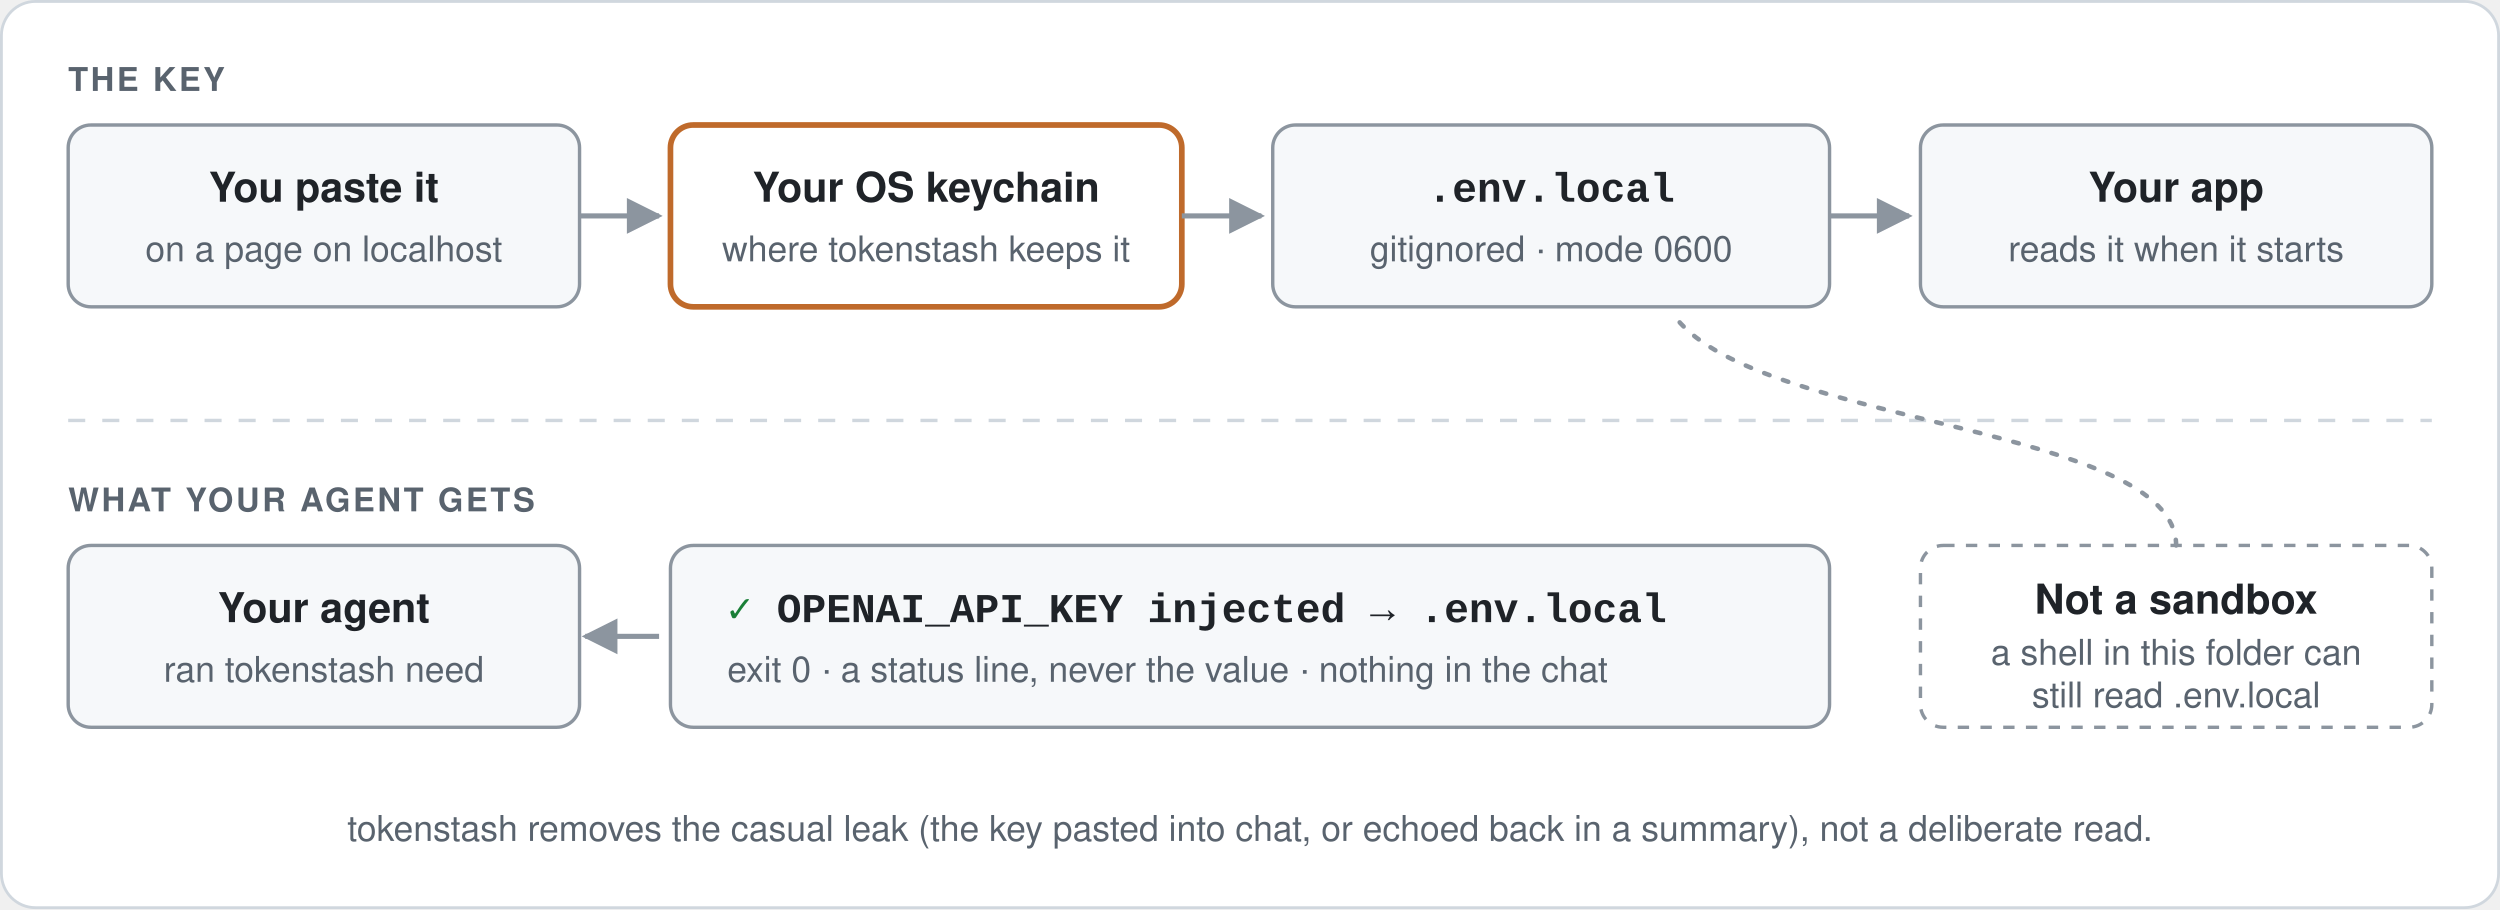
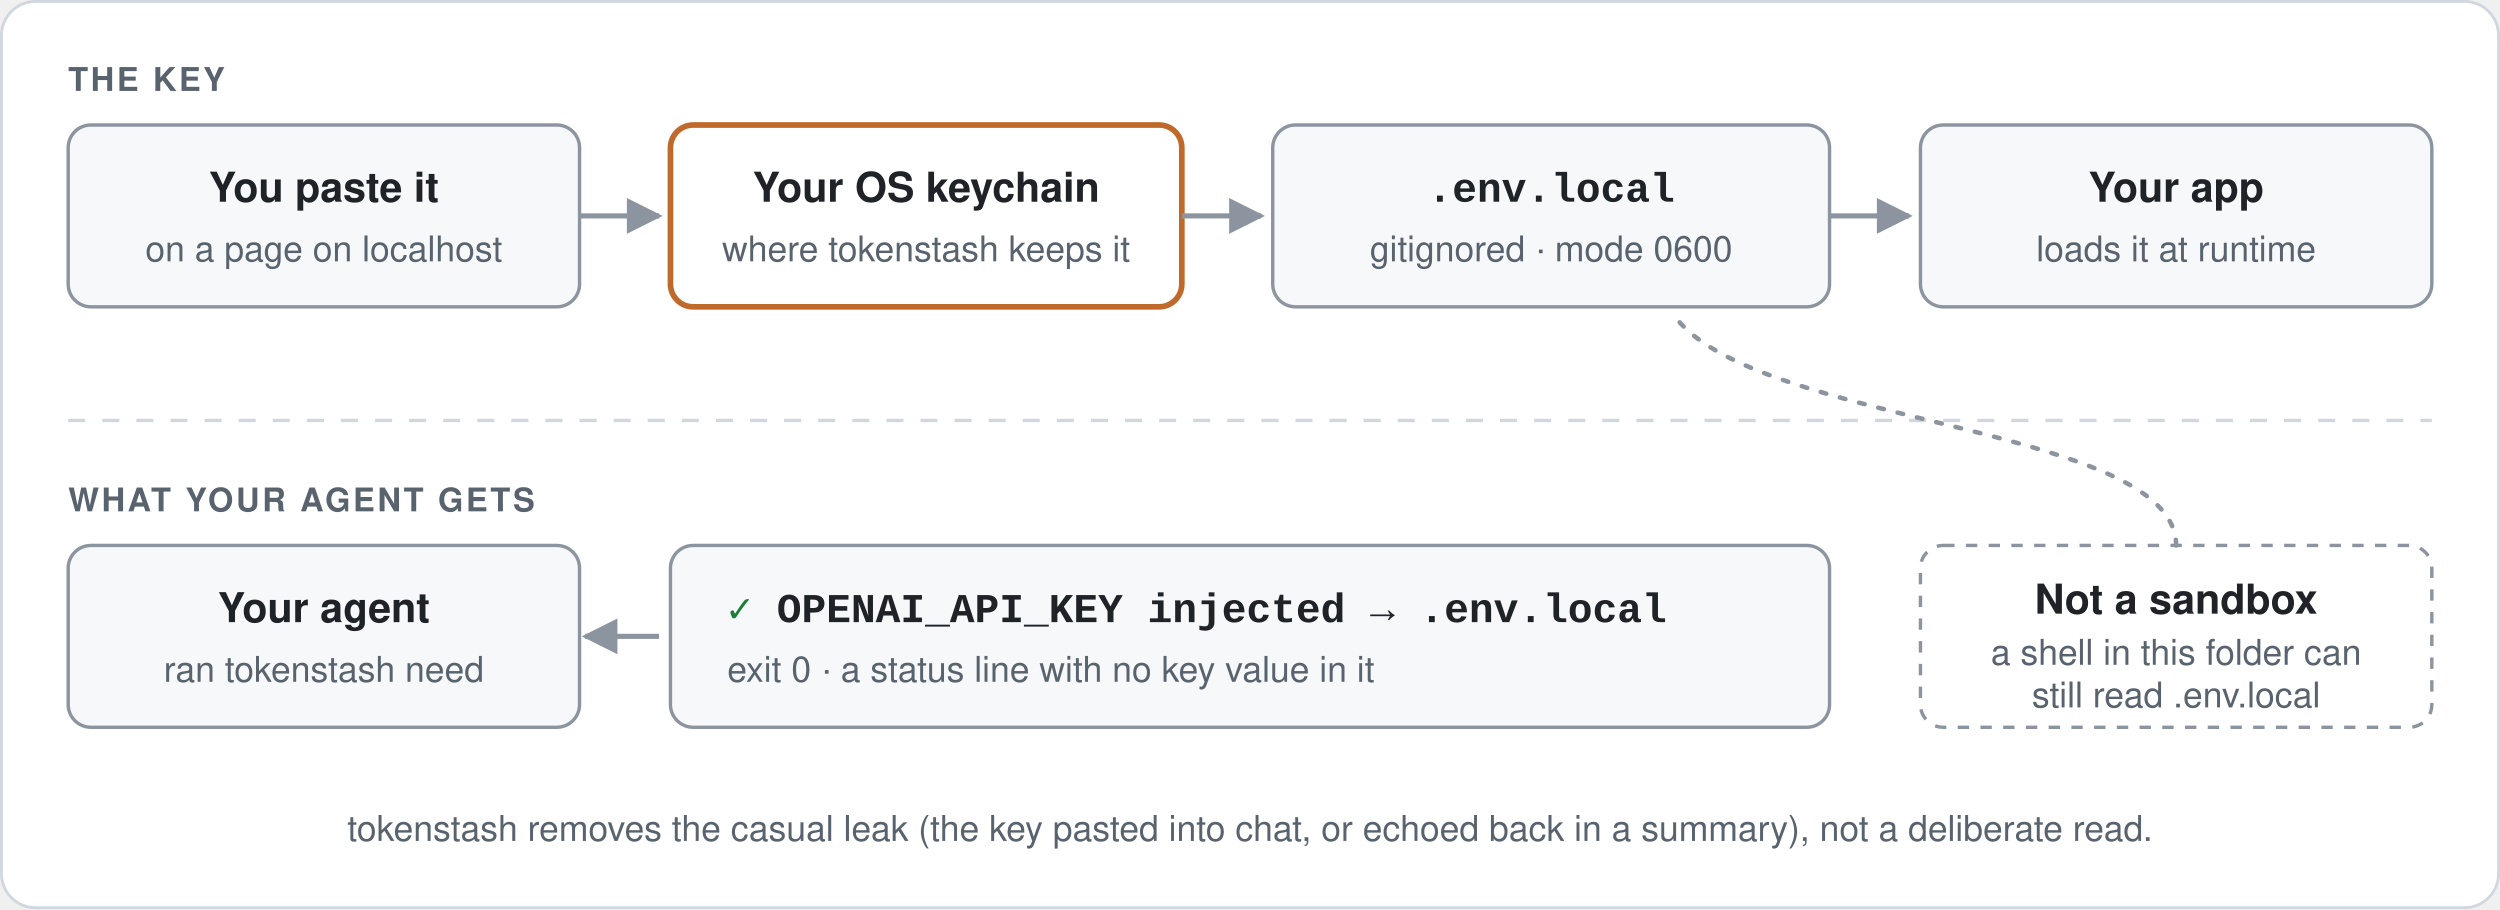
<svg xmlns="http://www.w3.org/2000/svg" viewBox="0 0 880 320" width="880" height="320" role="img" aria-labelledby="t d">
  <defs>
    <marker id="ah" viewBox="0 0 10 10" refX="9" refY="5" markerWidth="7" markerHeight="7" orient="auto">
      <path d="M0,0 L10,5 L0,10 z" class="head" />
    </marker>
  </defs>
  <style>
    text { font-family: -apple-system, BlinkMacSystemFont, "Segoe UI", Helvetica, Arial, sans-serif; }
    .mono { font-family: ui-monospace, SFMono-Regular, "SF Mono", Menlo, Consolas, "Liberation Mono", monospace; }
    .panel { fill: #FFFFFF; stroke: #D0D7DE; }
    .box   { fill: #F6F8FA; stroke: #8C959F; stroke-width: 1.2; }
    .tbox  { fill: #FFFFFF; stroke: #BF6A2B; stroke-width: 2; }
    .note  { fill: none; stroke: #8C959F; stroke-width: 1.2; stroke-dasharray: 4 4; }
    .h     { font-size: 14.5px; font-weight: 600; fill: #1F2328; }
    .s     { font-size: 12.5px; fill: #59636E; }
    .sec   { font-size: 11.5px; font-weight: 600; letter-spacing: 0.08em; fill: #59636E; }
    .okt   { fill: #1A7F37; }
    .line  { stroke: #8C959F; stroke-width: 1.8; fill: none; }
    .div   { stroke: #D0D7DE; stroke-width: 1.2; stroke-dasharray: 6 6; }
    .dot   { stroke: #8C959F; stroke-width: 1.6; fill: none; stroke-dasharray: 2 5; stroke-linecap: round; }
    .head  { fill: #8C959F; }
    @media (prefers-color-scheme: dark) {
      .panel { fill: #0D1117; stroke: #3D444D; }
      .box   { fill: #161B22; stroke: #6E7681; }
      .tbox  { fill: #0D1117; stroke: #E08A4B; }
      .note  { stroke: #6E7681; }
      .h     { fill: #E6EDF3; }
      .s, .sec { fill: #9198A1; }
      .okt   { fill: #3FB950; }
      .line  { stroke: #6E7681; }
      .div   { stroke: #3D444D; }
      .dot   { stroke: #6E7681; }
      .head  { fill: #6E7681; }
    }
  </style>
  <rect class="panel" x="0.5" y="0.5" width="879" height="319" rx="12" />
  <text class="sec" x="24" y="32">THE KEY</text>
  <rect class="box" x="24" y="44" width="180" height="64" rx="8" />
  <text class="h" x="114" y="71" text-anchor="middle">You paste it</text>
  <text class="s" x="114" y="92" text-anchor="middle">on a page on localhost</text>
  <line class="line" x1="204" y1="76" x2="232" y2="76" marker-end="url(#ah)" />
  <rect class="tbox" x="236" y="44" width="180" height="64" rx="8" />
  <text class="h" x="326" y="71" text-anchor="middle">Your OS keychain</text>
  <text class="s" x="326" y="92" text-anchor="middle">where tokenstash keeps it</text>
  <line class="line" x1="416" y1="76" x2="444" y2="76" marker-end="url(#ah)" />
  <rect class="box" x="448" y="44" width="196" height="64" rx="8" />
  <text class="h mono" x="546" y="71" text-anchor="middle">.env.local</text>
  <text class="s" x="546" y="92" text-anchor="middle">gitignored · mode 0600</text>
  <line class="line" x1="644" y1="76" x2="672" y2="76" marker-end="url(#ah)" />
  <rect class="box" x="676" y="44" width="180" height="64" rx="8" />
  <text class="h" x="766" y="71" text-anchor="middle">Your app</text>
-   <text class="s" x="766" y="92" text-anchor="middle">reads it when it starts</text>
+   <text class="s" x="766" y="92" text-anchor="middle">loads it at runtime</text>
  <line class="div" x1="24" y1="148" x2="856" y2="148" />
  <text class="sec" x="24" y="180">WHAT YOUR AGENT GETS</text>
  <rect class="box" x="24" y="192" width="180" height="64" rx="8" />
  <text class="h" x="114" y="219" text-anchor="middle">Your agent</text>
  <text class="s" x="114" y="240" text-anchor="middle">ran tokenstash need</text>
  <line class="line" x1="232" y1="224" x2="206" y2="224" marker-end="url(#ah)" />
  <rect class="box" x="236" y="192" width="408" height="64" rx="8" />
  <text class="h mono" x="256" y="219">
    <tspan class="okt">✓</tspan> OPENAI_API_KEY injected → .env.local</text>
-   <text class="s" x="256" y="240">exit 0 · a status line, never the value · nothing in the chat</text>
+   <text class="s" x="256" y="240">exit 0 · a status line with no key value in it</text>
  <rect class="note" x="676" y="192" width="180" height="64" rx="8" />
  <text class="h" x="766" y="216" text-anchor="middle">Not a sandbox</text>
  <text class="s" x="766" y="234" text-anchor="middle">a shell in this folder can</text>
  <text class="s" x="766" y="249" text-anchor="middle">still read .env.local</text>
  <path class="dot" d="M766,192 C 766,150 620,150 590,112" />
  <text class="s" x="440" y="296" text-anchor="middle">tokenstash removes the casual leak (the key pasted into chat, or echoed back in a summary), not a deliberate read.</text>
</svg>
